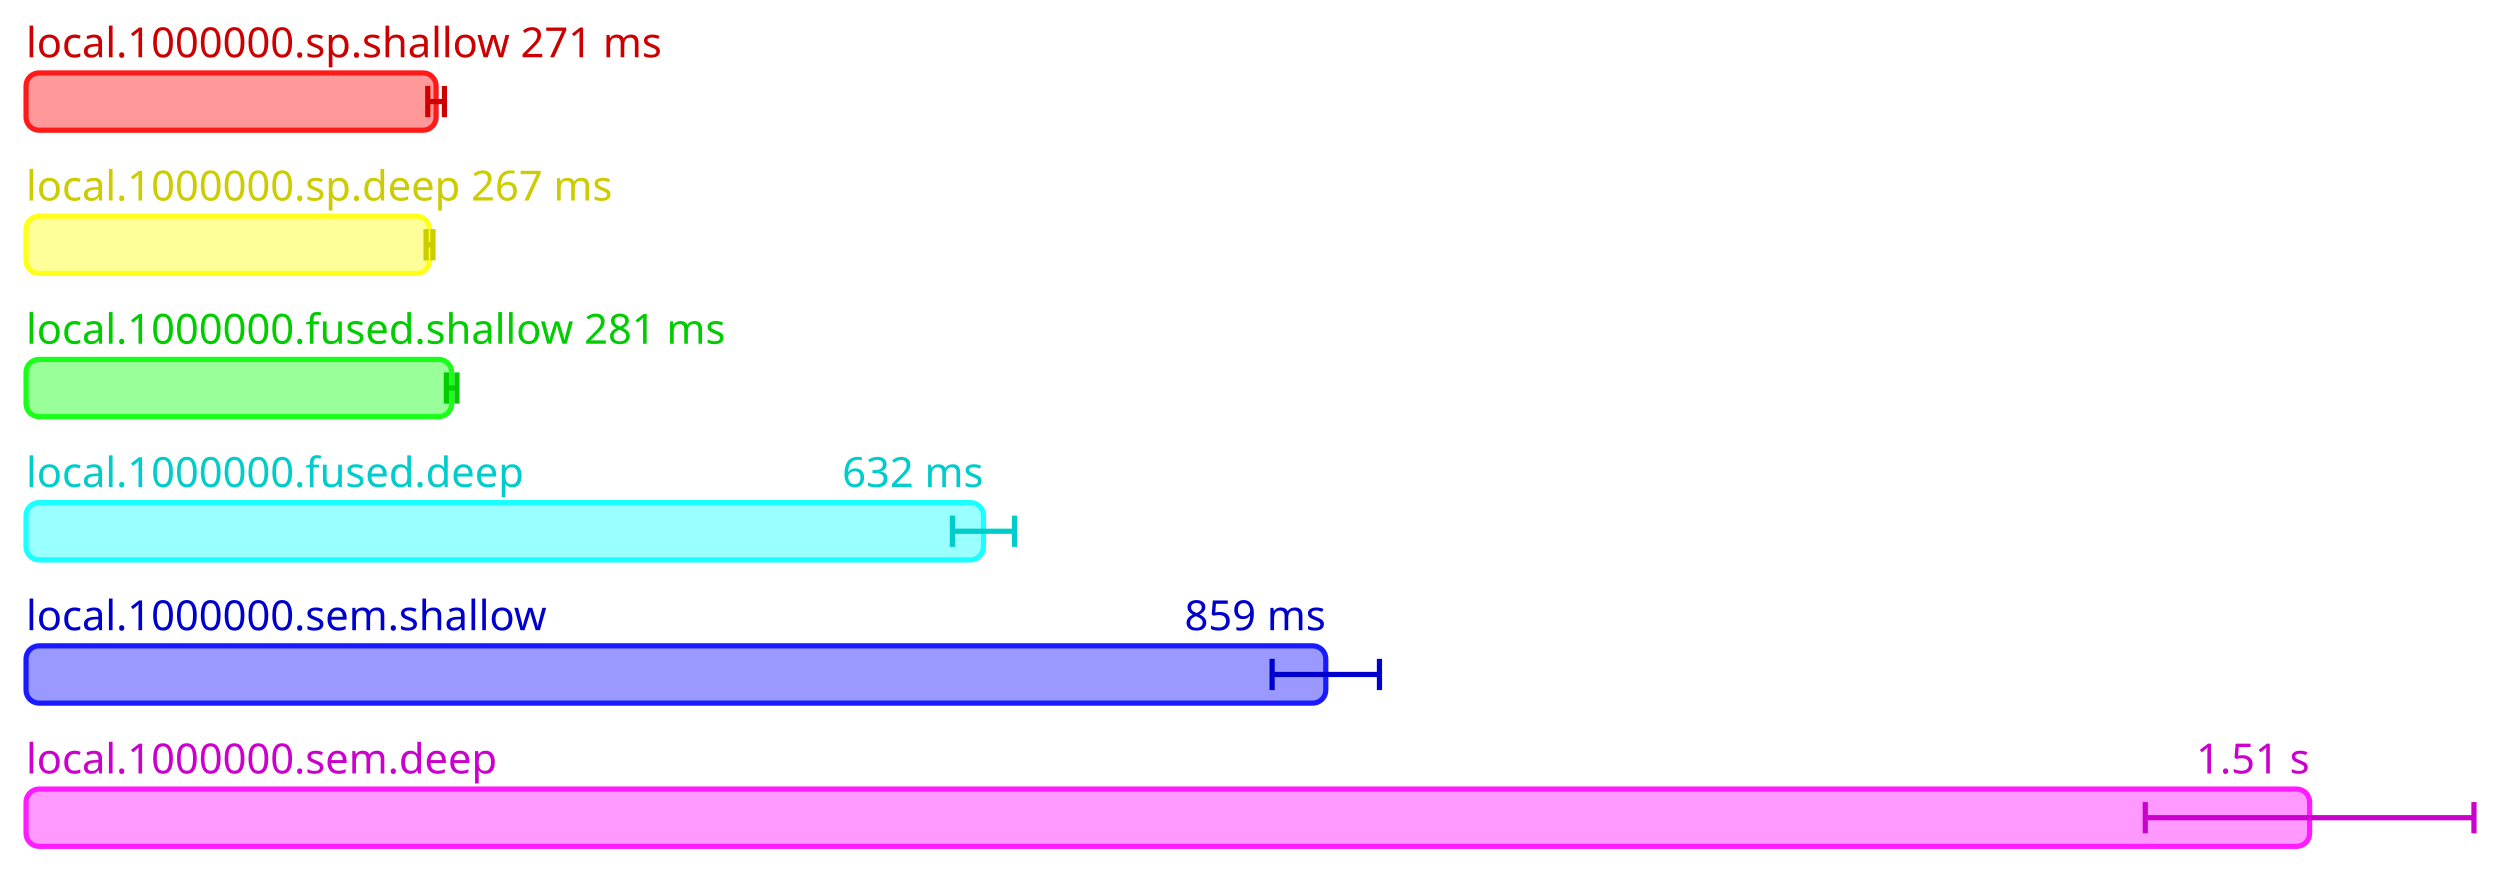
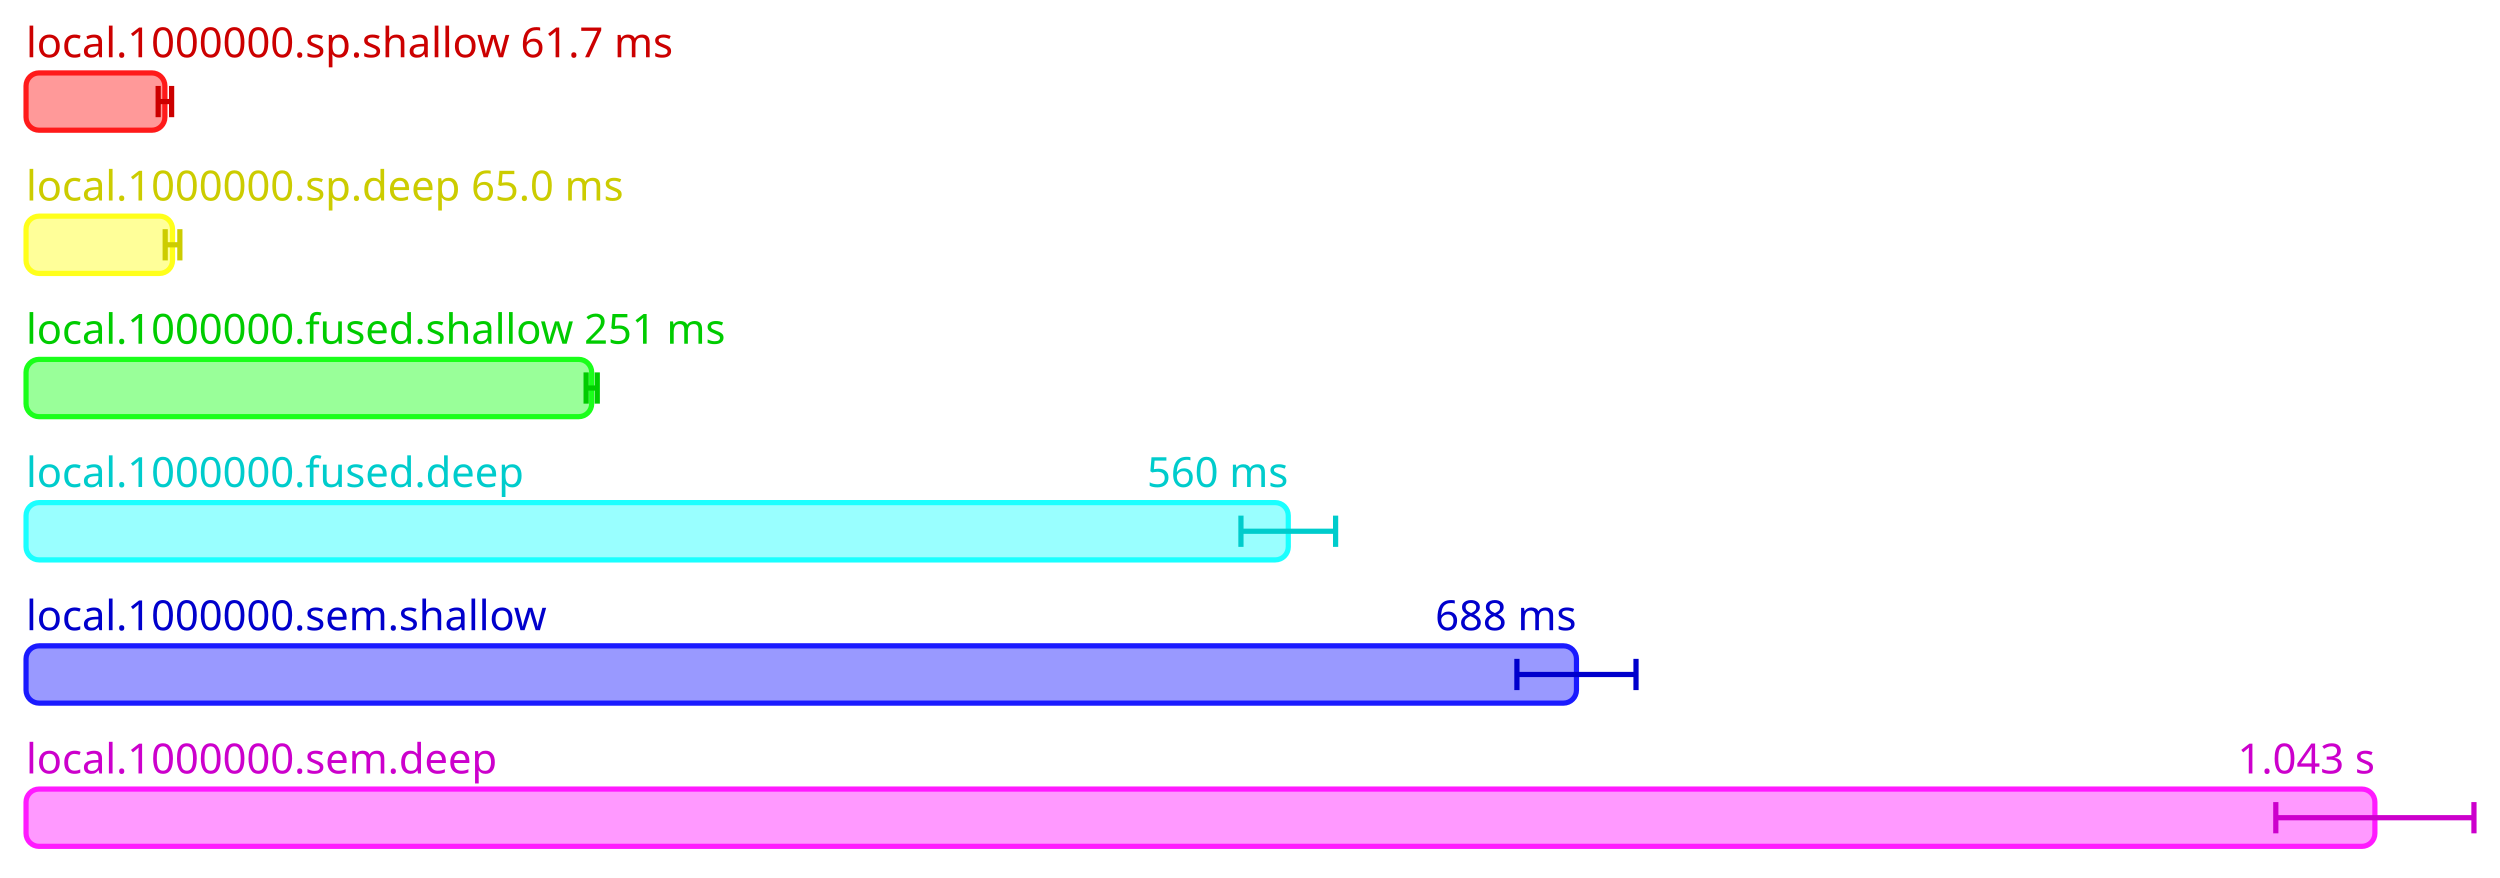
<svg xmlns="http://www.w3.org/2000/svg" height="337" width="960.0" font-size="16" font-family="sans-serif" stroke-width="2">
  <g transform="translate(10.0 0)">
-     <text fill="hsl(0, 100%, 40%)" y="22">local.1000000.sp.shallow 271 ms</text>
+     <text fill="hsl(0, 100%, 40%)" y="22">local.1000000.sp.shallow 61.7 ms</text>
    <g>
-       <rect y="28" rx="5" height="22" width="157.463" fill="hsl(0, 100%, 80%)" stroke="hsl(0, 100%, 55%)" />
+       <rect y="28" rx="5" height="22" width="53.317" fill="hsl(0, 100%, 80%)" stroke="hsl(0, 100%, 55%)" />
      <g stroke="hsl(0, 100%, 40%)">
-         <line x1="154.267" x2="160.659" y1="39" y2="39" />
-         <line x1="154.267" x2="154.267" y1="33" y2="45" />
-         <line x1="160.659" x2="160.659" y1="33" y2="45" />
+         <line x1="50.737" x2="55.897" y1="39" y2="39" />
+         <line x1="50.737" x2="50.737" y1="33" y2="45" />
+         <line x1="55.897" x2="55.897" y1="33" y2="45" />
      </g>
    </g>
-     <text fill="hsl(60, 100%, 40%)" y="77">local.1000000.sp.deep 267 ms</text>
+     <text fill="hsl(60, 100%, 40%)" y="77">local.1000000.sp.deep 65.0 ms</text>
    <g>
-       <rect y="83" rx="5" height="22" width="154.933" fill="hsl(60, 100%, 80%)" stroke="hsl(60, 100%, 55%)" />
+       <rect y="83" rx="5" height="22" width="56.251" fill="hsl(60, 100%, 80%)" stroke="hsl(60, 100%, 55%)" />
      <g stroke="hsl(60, 100%, 40%)">
-         <line x1="153.613" x2="156.253" y1="94" y2="94" />
-         <line x1="153.613" x2="153.613" y1="88" y2="100" />
-         <line x1="156.253" x2="156.253" y1="88" y2="100" />
+         <line x1="53.435" x2="59.068" y1="94" y2="94" />
+         <line x1="53.435" x2="53.435" y1="88" y2="100" />
+         <line x1="59.068" x2="59.068" y1="88" y2="100" />
      </g>
    </g>
-     <text fill="hsl(120, 100%, 40%)" y="132">local.1000000.fused.shallow 281 ms</text>
+     <text fill="hsl(120, 100%, 40%)" y="132">local.1000000.fused.shallow 251  ms</text>
    <g>
-       <rect y="138" rx="5" height="22" width="163.44" fill="hsl(120, 100%, 80%)" stroke="hsl(120, 100%, 55%)" />
+       <rect y="138" rx="5" height="22" width="217.211" fill="hsl(120, 100%, 80%)" stroke="hsl(120, 100%, 55%)" />
      <g stroke="hsl(120, 100%, 40%)">
-         <line x1="161.412" x2="165.467" y1="149" y2="149" />
-         <line x1="161.412" x2="161.412" y1="143" y2="155" />
-         <line x1="165.467" x2="165.467" y1="143" y2="155" />
+         <line x1="215.071" x2="219.352" y1="149" y2="149" />
+         <line x1="215.071" x2="215.071" y1="143" y2="155" />
+         <line x1="219.352" x2="219.352" y1="143" y2="155" />
      </g>
    </g>
    <g fill="hsl(180, 100%, 40%)">
      <text y="187">local.1000000.fused.deep</text>
-       <text y="187" x="367.649" text-anchor="end">632 ms</text>
+       <text y="187" x="484.698" text-anchor="end">560  ms</text>
    </g>
    <g>
-       <rect y="193" rx="5" height="22" width="367.649" fill="hsl(180, 100%, 80%)" stroke="hsl(180, 100%, 55%)" />
+       <rect y="193" rx="5" height="22" width="484.698" fill="hsl(180, 100%, 80%)" stroke="hsl(180, 100%, 55%)" />
      <g stroke="hsl(180, 100%, 40%)">
-         <line x1="355.717" x2="379.58" y1="204" y2="204" />
-         <line x1="355.717" x2="355.717" y1="198" y2="210" />
-         <line x1="379.58" x2="379.58" y1="198" y2="210" />
+         <line x1="466.525" x2="502.871" y1="204" y2="204" />
+         <line x1="466.525" x2="466.525" y1="198" y2="210" />
+         <line x1="502.871" x2="502.871" y1="198" y2="210" />
      </g>
    </g>
    <g fill="hsl(240, 100%, 40%)">
      <text y="242">local.1000000.sem.shallow</text>
-       <text y="242" x="499.101" text-anchor="end">859 ms</text>
+       <text y="242" x="595.361" text-anchor="end">688  ms</text>
    </g>
    <g>
-       <rect y="248" rx="5" height="22" width="499.101" fill="hsl(240, 100%, 80%)" stroke="hsl(240, 100%, 55%)" />
+       <rect y="248" rx="5" height="22" width="595.361" fill="hsl(240, 100%, 80%)" stroke="hsl(240, 100%, 55%)" />
      <g stroke="hsl(240, 100%, 40%)">
-         <line x1="478.491" x2="519.712" y1="259" y2="259" />
-         <line x1="478.491" x2="478.491" y1="253" y2="265" />
-         <line x1="519.712" x2="519.712" y1="253" y2="265" />
+         <line x1="572.493" x2="618.228" y1="259" y2="259" />
+         <line x1="572.493" x2="572.493" y1="253" y2="265" />
+         <line x1="618.228" x2="618.228" y1="253" y2="265" />
      </g>
    </g>
    <g fill="hsl(300, 100%, 40%)">
      <text y="297">local.1000000.sem.deep</text>
-       <text y="297" x="876.892" text-anchor="end">1.51 s</text>
+       <text y="297" x="901.955" text-anchor="end">1.043 s</text>
    </g>
    <g>
-       <rect y="303" rx="5" height="22" width="876.892" fill="hsl(300, 100%, 80%)" stroke="hsl(300, 100%, 55%)" />
+       <rect y="303" rx="5" height="22" width="901.955" fill="hsl(300, 100%, 80%)" stroke="hsl(300, 100%, 55%)" />
      <g stroke="hsl(300, 100%, 40%)">
-         <line x1="813.785" x2="940.0" y1="314" y2="314" />
-         <line x1="813.785" x2="813.785" y1="308" y2="320" />
+         <line x1="863.909" x2="940.0" y1="314" y2="314" />
+         <line x1="863.909" x2="863.909" y1="308" y2="320" />
        <line x1="940.0" x2="940.0" y1="308" y2="320" />
      </g>
    </g>
  </g>
</svg>
